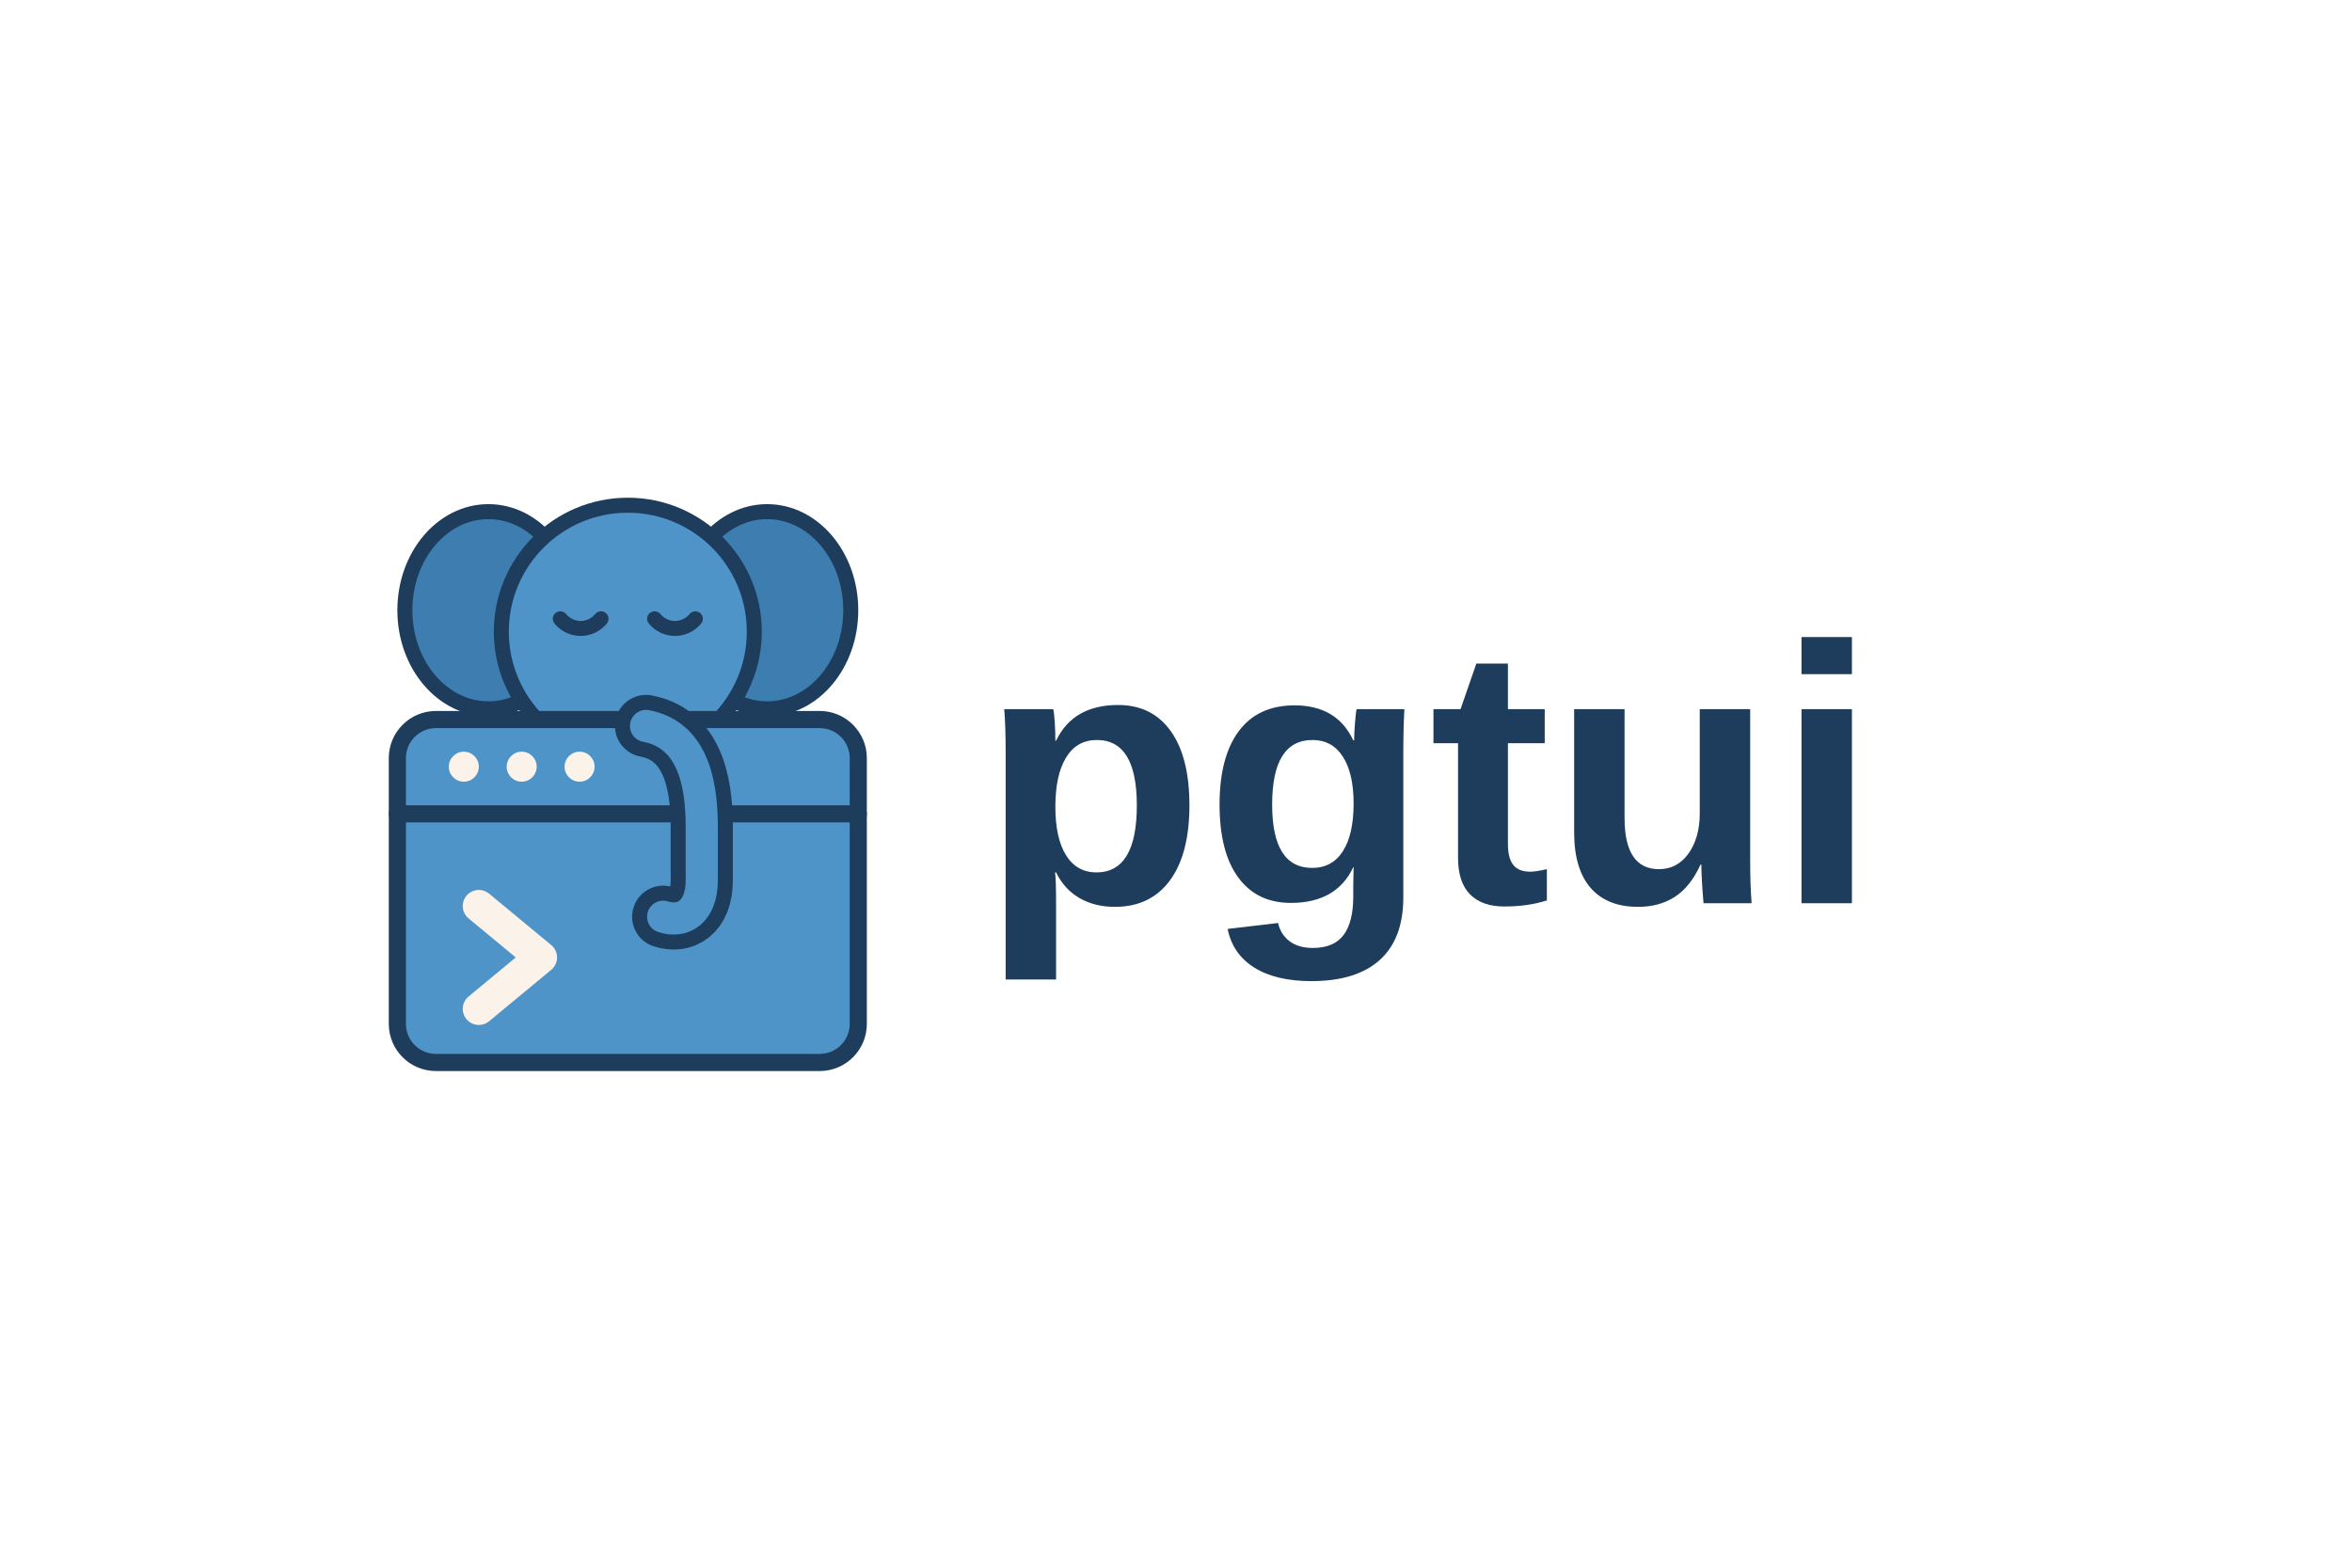
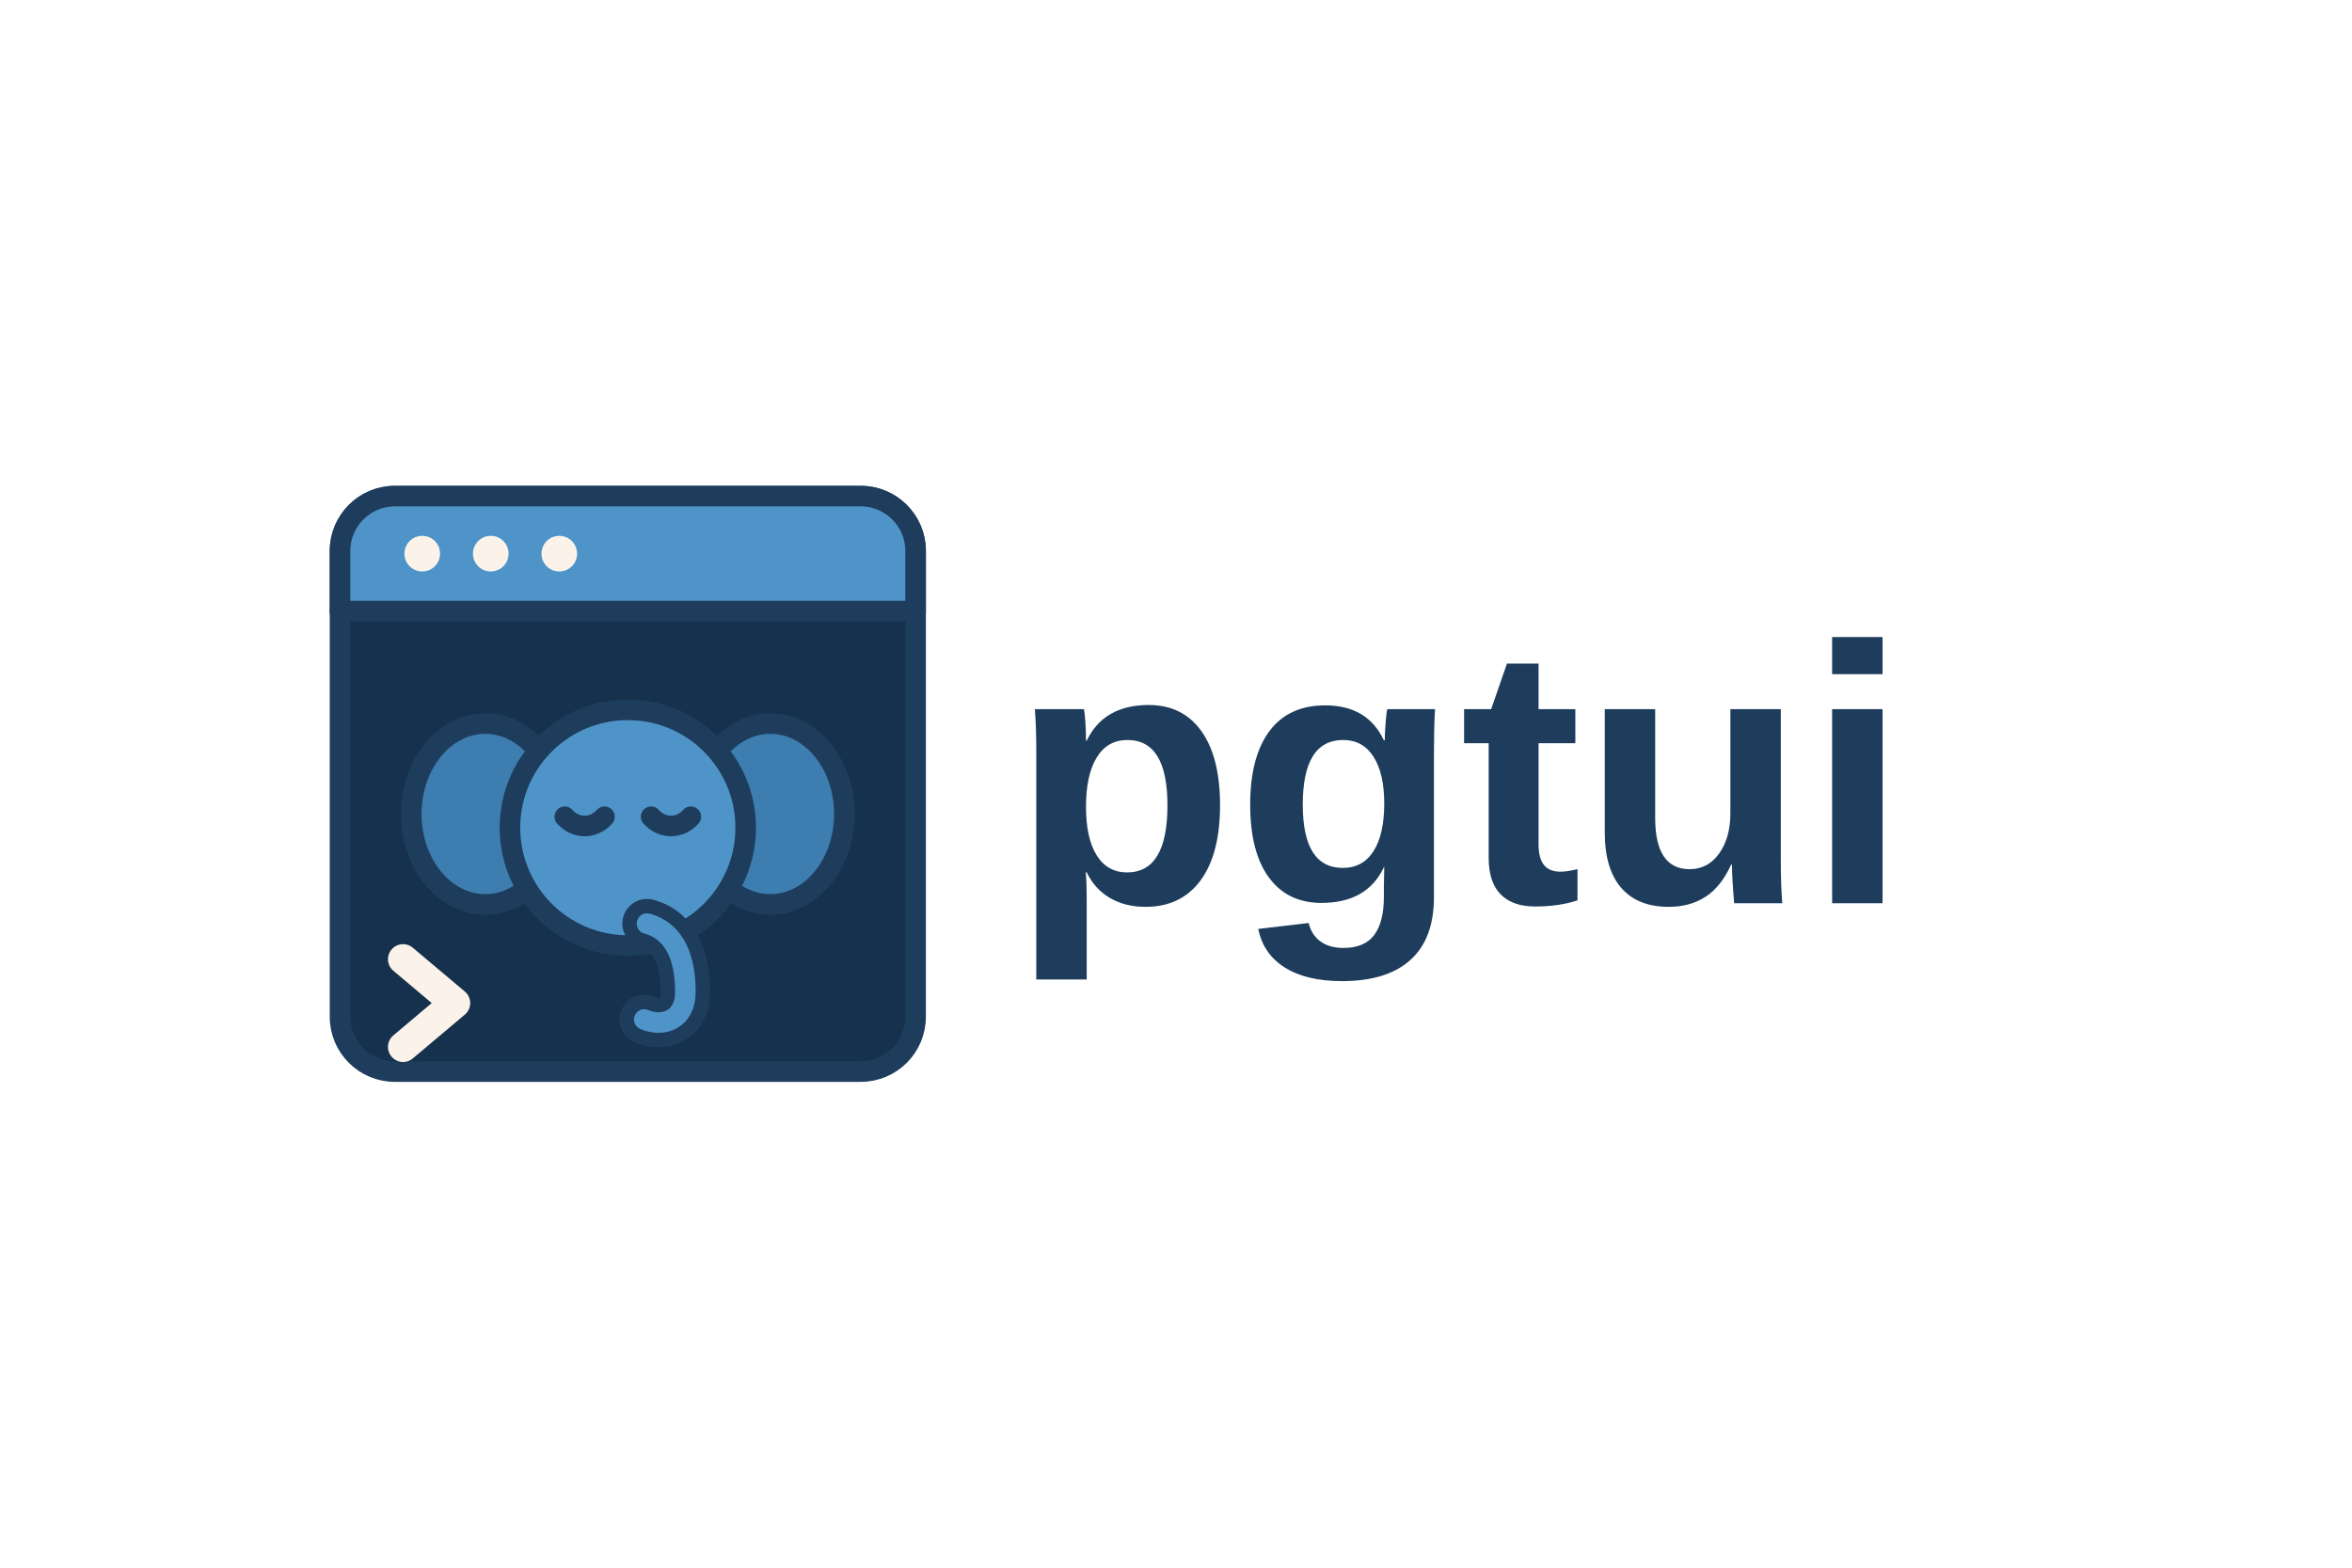
<svg xmlns="http://www.w3.org/2000/svg" width="1536" height="1024" viewBox="0 0 1536 1024">
-   <g transform="translate(410,512) scale(0.70) translate(-415,-472)">
-     <g stroke="#1E3D5C" stroke-width="14" stroke-linecap="round" stroke-linejoin="round">
-       <ellipse cx="285" cy="310" rx="78" ry="92" fill="#3D7DB0" />
-       <ellipse cx="545" cy="310" rx="78" ry="92" fill="#3D7DB0" />
-       <circle cx="415" cy="330" r="118" fill="#4F94C9" />
-       <path d="M 352 318 C 362 330, 380 330, 390 318" fill="none" />
-       <path d="M 440 318 C 450 330, 468 330, 478 318" fill="none" />
-     </g>
-     <g stroke="#1E3D5C" stroke-width="16" stroke-linecap="round" stroke-linejoin="round">
-       <rect x="200" y="412" width="430" height="320" rx="36" fill="#4F94C9" />
-       <line x1="200" y1="500" x2="630" y2="500" />
-       <circle cx="262" cy="456" r="14" fill="#FBF3E9" stroke="none" />
-       <circle cx="316" cy="456" r="14" fill="#FBF3E9" stroke="none" />
-       <circle cx="370" cy="456" r="14" fill="#FBF3E9" stroke="none" />
+   <g transform="translate(410,512) scale(0.895) translate(-256,-256)">
+     <g stroke="#1E3D5C" stroke-width="15" stroke-linecap="round" stroke-linejoin="round">
+       <rect x="46" y="46" width="420" height="420" rx="40" fill="#16314D" />
+       <path d="M 46 130 L 46 86 C 46 64 64 46 86 46 L 426 46 C 448 46 466 64 466 86 L 466 130 Z" fill="#4F94C9" />
+       <line x1="46" y1="130" x2="466" y2="130" />
+       <circle cx="106" cy="88" r="13" fill="#FBF3E9" stroke="none" />
+       <circle cx="156" cy="88" r="13" fill="#FBF3E9" stroke="none" />
+       <circle cx="206" cy="88" r="13" fill="#FBF3E9" stroke="none" />
+       <ellipse cx="152" cy="278" rx="54" ry="66" fill="#3D7DB0" />
+       <ellipse cx="360" cy="278" rx="54" ry="66" fill="#3D7DB0" />
+       <circle cx="256" cy="288" r="86" fill="#4F94C9" />
+       <path d="M 210 280 C 218 289, 231 289, 239 280" fill="none" />
+       <path d="M 273 280 C 281 289, 294 289, 302 280" fill="none" />
    </g>
    <g fill="none" stroke-linecap="round">
-       <path d="M 432 418 C 474 426, 484 468, 484 512 L 484 562 C 484 592, 466 602, 448 596" stroke="#1E3D5C" stroke-width="58" />
-       <path d="M 432 418 C 474 426, 484 468, 484 512 L 484 562 C 484 592, 466 602, 448 596" stroke="#4F94C9" stroke-width="30" />
+       <path d="M 270 358 C 292 364, 298 386, 298 408 C 298 428, 282 434, 268 428" stroke="#1E3D5C" stroke-width="36" />
+       <path d="M 270 358 C 292 364, 298 386, 298 408 C 298 428, 282 434, 268 428" stroke="#4F94C9" stroke-width="15" />
    </g>
-     <path d="M 276 586 L 334 634 L 276 682" fill="none" stroke="#FBF3E9" stroke-width="30" stroke-linecap="round" stroke-linejoin="round" />
+     <path d="M 92 384 L 130 416 L 92 448" fill="none" stroke="#FBF3E9" stroke-width="22" stroke-linecap="round" stroke-linejoin="round" />
  </g>
-   <text x="640" y="590" font-family="Arial Rounded MT Bold, Arial, sans-serif" font-size="240" font-weight="bold" fill="#1E3D5C">pgtui</text>
+   <text x="660" y="590" font-family="Arial Rounded MT Bold, Arial, sans-serif" font-size="240" font-weight="bold" fill="#1E3D5C">pgtui</text>
</svg>
